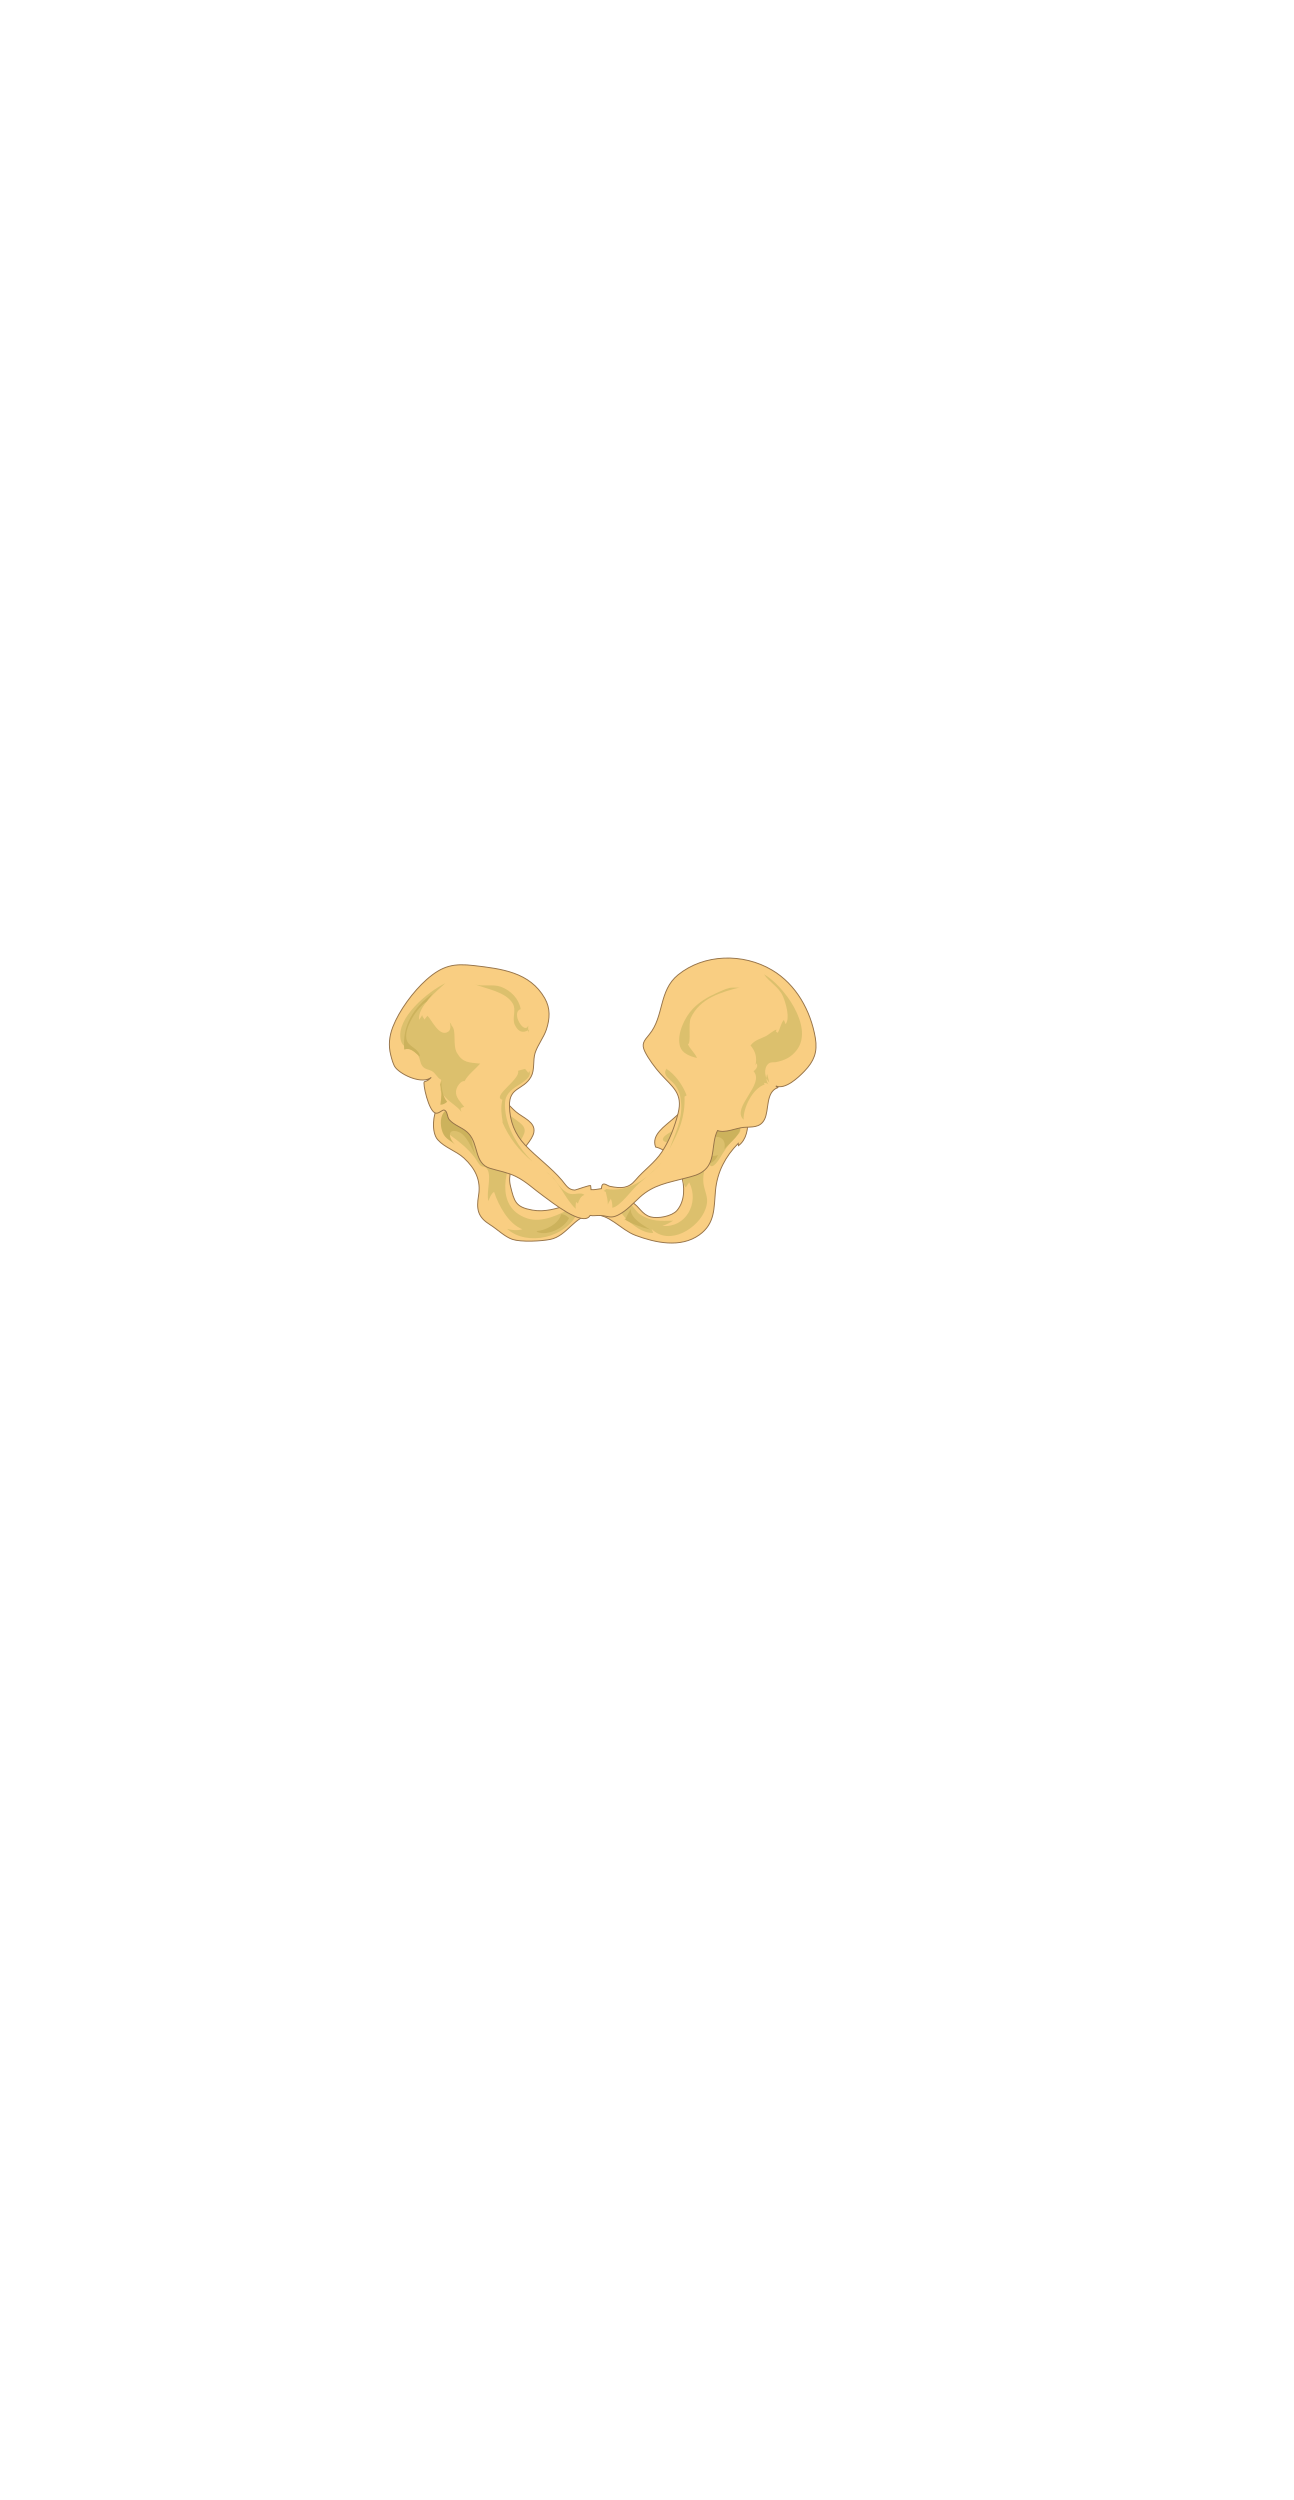
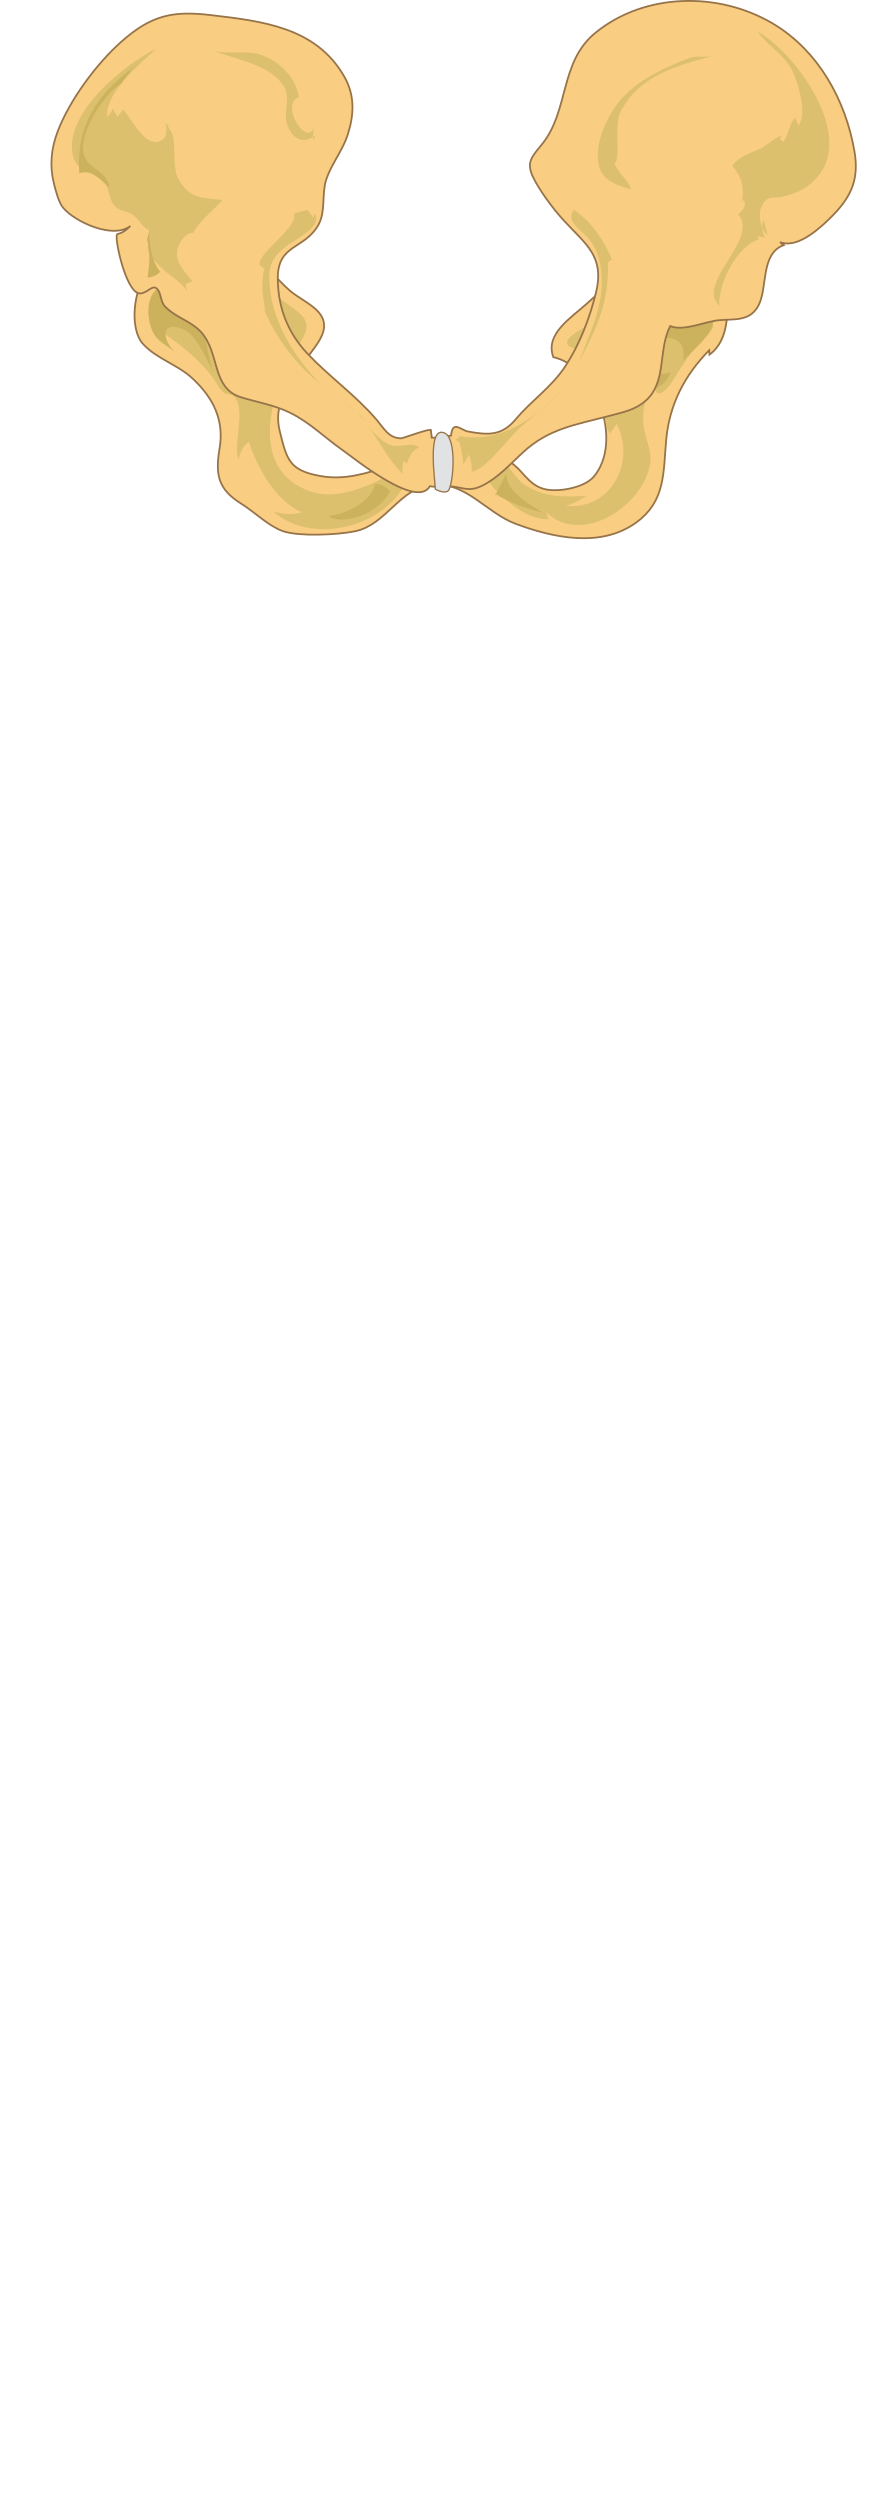
- <svg xmlns="http://www.w3.org/2000/svg" version="1.0" id="Layer_1" width="435.687" height="841.89" viewBox="0 0 435.687 841.89" overflow="visible" enable-background="new 0 0 435.687 841.89" xml:space="preserve" style="overflow: visible; display: inline;">
+ <svg xmlns="http://www.w3.org/2000/svg" version="1.0" id="Layer_1" width="157.455" height="446.529" viewBox="0 0 157.455 446.529" overflow="visible" enable-background="new 0 0 435.687 841.89" xml:space="preserve" style="display:inline;overflow:visible">
  <defs id="defs3096" />
-   <g id="layer3" style="display: inline;">
-     <g style="overflow: visible; display: inline;" id="g447">
-       <path d="M 174.425,389.556 C 175.87,387.035 179.298,383.938 179.776,381.316 C 180.412,377.829 176.103,376.431 173.699,374.363 C 171.15,372.171 170.336,370.189 166.872,369.701 C 163.565,369.235 159.374,368.628 156.049,369.069 C 153.156,369.453 149.361,369.973 147.682,372.287 C 145.685,375.041 145.245,381.365 147.413,383.819 C 149.787,386.503 153.653,387.583 156.256,389.996 C 160.134,393.592 162.003,397.574 161.163,402.578 C 160.376,407.266 160.89,409.861 165.036,412.435 C 167.425,413.918 169.966,416.498 172.547,417.362 C 175.461,418.338 182.313,417.992 185.354,417.364 C 191.01,416.193 193.384,409.481 199.252,409.032 C 205.221,408.576 208.838,414.079 214.029,416.02 C 220.694,418.512 229.168,420.37 235.492,415.861 C 240.896,412.009 240.395,406.792 240.943,400.948 C 241.534,394.669 244.228,389.497 248.621,385.024 C 248.659,385.306 248.639,385.584 248.665,385.817 C 251.433,383.81 251.977,380.04 251.832,376.569 C 251.627,371.616 246.947,372.305 243.429,373.238 C 239.389,374.308 238.084,373.367 234.374,372.928 C 231.149,372.547 229.023,374.653 226.791,376.675 C 223.917,379.275 219.233,382.126 220.775,386.259 C 228.561,388.039 233.294,401.404 227.974,407.635 C 226.29,409.608 221.479,410.492 219.026,409.78 C 216.164,408.95 215.258,406.309 212.963,404.933 C 210.657,403.551 206.309,403.67 203.657,403.407 C 194.935,402.541 187.818,409.012 179.256,407.506 C 173.627,406.515 173.188,404.636 171.92,399.5 C 170.943,395.553 172.502,392.909 174.425,389.556 z" id="path449" style="fill: rgb(249, 206, 130); stroke: rgb(150, 115, 72); stroke-width: 0.322;" />
-       <path d="M 209.278,404.201 C 204.351,402.493 209.866,409.468 210.707,410.262 C 213.224,412.64 216.358,415.331 219.97,415.213 C 219.761,414.825 219.671,414.304 219.443,413.892 C 225.517,419.801 235.352,413.536 237.607,407.081 C 238.729,403.869 237.777,402.459 237.082,399.562 C 236.358,396.544 237.18,392.7 238.887,390.277 C 238.584,394.255 240.681,392.759 242.186,390.354 C 243.831,387.729 245.279,385.292 247.523,383.116 C 250.025,380.689 250.044,380.283 246.735,378.118 C 244.895,376.912 240.18,376.121 240.702,373.563 C 239.649,374.438 238.193,374.717 236.936,374.827 C 237.091,374.624 237.249,374.421 237.407,374.218 C 235.675,374.518 233.735,377.427 231.808,378.385 C 230.168,379.198 228.432,379.85 226.8,380.689 C 224.439,381.904 220.698,384.207 225.674,384.954 C 225.706,385.278 225.734,385.588 225.78,385.912 C 231.759,384.736 228.468,398.032 231.011,399.883 C 231.188,399.265 231.904,398.564 232.074,398.146 C 235.696,405.18 230.792,413.673 223.037,412.802 C 224.349,412.466 225.573,411.767 226.709,411.07 C 222.478,411.151 219.346,411.507 215.35,408.851 C 213.682,407.742 210.193,400.958 208.204,404.203" id="path451" style="fill: rgb(220, 192, 109);" />
-       <path d="M 177.523,410.29 C 182.418,411.947 188.637,408.993 192.871,406.472 C 192.468,406.906 192.248,407.619 191.862,408.074 C 192.711,407.992 193.731,408.261 194.589,408.19 C 190.902,416.78 177.535,419.93 170.77,413.823 C 172.391,414.308 174.358,414.454 175.904,413.955 C 171.264,412.152 167.937,406.073 166.384,401.37 C 165.381,402.004 164.935,403.229 164.491,404.475 C 163.651,401.593 165.613,396.416 164.149,393.832 C 163.373,392.461 162.664,393.29 161.7,392.398 C 160.896,391.654 160.566,390.728 159.876,389.824 C 157.546,386.778 154.786,384.549 151.759,382.38 C 148.393,379.966 148.862,376.813 151.34,373.442 C 153.758,374.724 157.329,375.266 159.999,374.421 C 161.434,373.966 162.749,372.672 164.229,372.447 C 167.369,371.97 171.702,375.668 174.142,377.382 C 178.094,380.155 176.842,381.467 174.581,385.347 C 170.107,393.021 166.27,406.481 177.523,410.29 z" id="path453" style="fill: rgb(220, 192, 109);" />
-       <path d="M 160.206,389.162 C 158.506,386.179 158.181,370.71 151.042,373.443 C 148.384,374.461 148.123,377.727 148.684,380.136 C 149.456,383.448 151.183,383.63 153.335,385.492 C 151.035,383.501 150.384,379.626 154.519,381.222 C 157.169,382.246 158.894,386.86 160.206,389.162 z" id="path455" style="fill: rgb(204, 178, 92);" />
-       <path d="M 236.099,387.395 C 236.495,382.328 245.166,380.571 243.939,386.938 C 245.817,384.66 250.318,381.827 249.256,378.098 C 247.997,373.678 241.744,375.039 239.314,377.087 C 236.412,379.536 234.104,385.301 235.435,389.11 C 236.903,393.314 240.414,392.259 241.79,388.977 C 238.648,390.053 237.259,387.745 237.171,384.891" id="path457" style="fill: rgb(204, 178, 92);" />
-       <path d="M 210.351,410.638 C 212.761,412.19 216.131,413.34 218.903,414.062 C 216.705,412.594 212.206,410.301 212.415,407.091 C 211.767,408.155 211.001,409.729 210.351,410.997" id="path459" style="fill: rgb(204, 178, 92);" />
-       <path d="M 181.027,414.929 C 184.458,416.26 190.16,413.53 191.621,410.181 C 190.834,409.422 190.011,408.86 188.956,408.907 C 188.251,412.099 183.68,414.404 180.67,414.572" id="path461" style="fill: rgb(204, 178, 92);" />
+   <g id="layer3" style="display:inline" transform="translate(-121.9454,-322.4686)">
+     <g style="display:inline;overflow:visible" id="g447">
+       <path d="m 174.425,389.556 c 1.445,-2.521 4.873,-5.618 5.351,-8.24 0.636,-3.487 -3.673,-4.885 -6.077,-6.953 -2.549,-2.192 -3.363,-4.174 -6.827,-4.662 -3.307,-0.466 -7.498,-1.073 -10.823,-0.632 -2.893,0.384 -6.688,0.904 -8.367,3.218 -1.997,2.754 -2.437,9.078 -0.269,11.532 2.374,2.684 6.24,3.764 8.843,6.177 3.878,3.596 5.747,7.578 4.907,12.582 -0.787,4.688 -0.273,7.283 3.873,9.857 2.389,1.483 4.93,4.063 7.511,4.927 2.914,0.976 9.766,0.63 12.807,0.002 5.656,-1.171 8.03,-7.883 13.898,-8.332 5.969,-0.456 9.586,5.047 14.777,6.988 6.665,2.492 15.139,4.35 21.463,-0.159 5.404,-3.852 4.903,-9.069 5.451,-14.913 0.591,-6.279 3.285,-11.451 7.678,-15.924 0.038,0.282 0.018,0.56 0.044,0.793 2.768,-2.007 3.312,-5.777 3.167,-9.248 -0.205,-4.953 -4.885,-4.264 -8.403,-3.331 -4.04,1.07 -5.345,0.129 -9.055,-0.31 -3.225,-0.381 -5.351,1.725 -7.583,3.747 -2.874,2.6 -7.558,5.451 -6.016,9.584 7.786,1.78 12.519,15.145 7.199,21.376 -1.684,1.973 -6.495,2.857 -8.948,2.145 -2.862,-0.83 -3.768,-3.471 -6.063,-4.847 -2.306,-1.382 -6.654,-1.263 -9.306,-1.526 -8.722,-0.866 -15.839,5.605 -24.401,4.099 -5.629,-0.991 -6.068,-2.87 -7.336,-8.006 -0.977,-3.947 0.582,-6.591 2.505,-9.944 z" id="path449" style="fill:#f9ce82;stroke:#967348;stroke-width:0.322" />
+       <path d="m 209.278,404.201 c -4.927,-1.708 0.588,5.267 1.429,6.061 2.517,2.378 5.651,5.069 9.263,4.951 -0.209,-0.388 -0.299,-0.909 -0.527,-1.321 6.074,5.909 15.909,-0.356 18.164,-6.811 1.122,-3.212 0.17,-4.622 -0.525,-7.519 -0.724,-3.018 0.098,-6.862 1.805,-9.285 -0.303,3.978 1.794,2.482 3.299,0.077 1.645,-2.625 3.093,-5.062 5.337,-7.238 2.502,-2.427 2.521,-2.833 -0.788,-4.998 -1.84,-1.206 -6.555,-1.997 -6.033,-4.555 -1.053,0.875 -2.509,1.154 -3.766,1.264 0.155,-0.203 0.313,-0.406 0.471,-0.609 -1.732,0.3 -3.672,3.209 -5.599,4.167 -1.64,0.813 -3.376,1.465 -5.008,2.304 -2.361,1.215 -6.102,3.518 -1.126,4.265 0.032,0.324 0.06,0.634 0.106,0.958 5.979,-1.176 2.688,12.12 5.231,13.971 0.177,-0.618 0.893,-1.319 1.063,-1.737 3.622,7.034 -1.282,15.527 -9.037,14.656 1.312,-0.336 2.536,-1.035 3.672,-1.732 -4.231,0.081 -7.363,0.437 -11.359,-2.219 -1.668,-1.109 -5.157,-7.893 -7.146,-4.648" id="path451" style="fill:#dcc06d" />
+       <path d="m 177.523,410.29 c 4.895,1.657 11.114,-1.297 15.348,-3.818 -0.403,0.434 -0.623,1.147 -1.009,1.602 0.849,-0.082 1.869,0.187 2.727,0.116 -3.687,8.59 -17.054,11.74 -23.819,5.633 1.621,0.485 3.588,0.631 5.134,0.132 -4.64,-1.803 -7.967,-7.882 -9.52,-12.585 -1.003,0.634 -1.449,1.859 -1.893,3.105 -0.84,-2.882 1.122,-8.059 -0.342,-10.643 -0.776,-1.371 -1.485,-0.542 -2.449,-1.434 -0.804,-0.744 -1.134,-1.67 -1.824,-2.574 -2.33,-3.046 -5.09,-5.275 -8.117,-7.444 -3.366,-2.414 -2.897,-5.567 -0.419,-8.938 2.418,1.282 5.989,1.824 8.659,0.979 1.435,-0.455 2.75,-1.749 4.23,-1.974 3.14,-0.477 7.473,3.221 9.913,4.935 3.952,2.773 2.7,4.085 0.439,7.965 -4.474,7.674 -8.311,21.134 2.942,24.943 z" id="path453" style="fill:#dcc06d" />
+       <path d="m 160.206,389.162 c -1.7,-2.983 -2.025,-18.452 -9.164,-15.719 -2.658,1.018 -2.919,4.284 -2.358,6.693 0.772,3.312 2.499,3.494 4.651,5.356 -2.3,-1.991 -2.951,-5.866 1.184,-4.27 2.65,1.024 4.375,5.638 5.687,7.94 z" id="path455" style="fill:#ccb25c" />
+       <path d="m 236.099,387.395 c 0.396,-5.067 9.067,-6.824 7.84,-0.457 1.878,-2.278 6.379,-5.111 5.317,-8.84 -1.259,-4.42 -7.512,-3.059 -9.942,-1.011 -2.902,2.449 -5.21,8.214 -3.879,12.023 1.468,4.204 4.979,3.149 6.355,-0.133 -3.142,1.076 -4.531,-1.232 -4.619,-4.086" id="path457" style="fill:#ccb25c" />
+       <path d="m 210.351,410.638 c 2.41,1.552 5.78,2.702 8.552,3.424 -2.198,-1.468 -6.697,-3.761 -6.488,-6.971 -0.648,1.064 -1.414,2.638 -2.064,3.906" id="path459" style="fill:#ccb25c" />
+       <path d="m 181.027,414.929 c 3.431,1.331 9.133,-1.399 10.594,-4.748 -0.787,-0.759 -1.61,-1.321 -2.665,-1.274 -0.705,3.192 -5.276,5.497 -8.286,5.665" id="path461" style="fill:#ccb25c" />
    </g>
-     <g style="overflow: visible; display: inline;" id="PelvicGirdle">
-       <path d="M 157.196,381.135 C 157.395,381.304 157.586,381.484 157.766,381.677 C 161.301,385.431 159.641,391.802 165.021,393.436 C 167.978,394.334 170.933,394.811 173.73,396.18 C 177.21,397.882 179.871,400.555 183.001,402.772 C 185.349,404.435 196.378,413.442 198.733,409.313 C 199.776,409.547 201.121,409.22 202.485,409.34 C 204.765,409.539 205.659,410.381 208.04,409.233 C 210.857,407.874 213.159,405.278 215.432,403.195 C 220.061,398.958 224.9,398.317 230.801,396.743 C 233.22,396.097 235.472,395.674 237.345,393.981 C 241.041,390.638 239.466,385.025 241.638,380.715 C 244.138,381.711 247.909,379.849 250.487,379.647 C 253.212,379.433 255.933,379.89 257.439,376.993 C 259.074,373.844 257.775,367.793 261.893,366.268 C 261.813,366.219 261.334,365.753 261.26,365.704 C 264.472,367.059 268.9,362.796 270.849,360.778 C 274.117,357.4 275.372,354.275 274.571,349.553 C 273.023,340.438 268.165,331.523 259.964,326.667 C 250.26,320.921 237.1,321.174 228.318,328.306 C 221.802,333.597 223.674,342.256 218.679,348.328 C 216.847,350.556 215.917,351.541 217.165,354.121 C 218.308,356.484 220.652,359.648 222.427,361.609 C 226.529,366.136 230.068,368.154 228.353,374.914 C 227.205,379.443 225.504,383.926 222.939,387.852 C 220.469,391.631 216.875,393.99 214.022,397.393 C 211.559,400.332 209.129,400.206 205.51,399.535 C 204.309,399.311 202.769,397.421 202.509,400.275 C 201.34,400.405 200.24,400.735 199.049,400.633 C 199.075,400.245 198.89,399.703 198.931,399.324 C 198.983,398.837 193.908,400.77 193.577,400.762 C 191.344,400.714 190.561,399.019 189.222,397.45 C 185.485,393.07 180.771,389.773 176.834,385.6 C 173.361,381.917 171.636,377.495 171.56,372.37 C 171.465,365.963 176.242,367.163 178.807,362.651 C 180.156,360.274 179.387,357.078 180.204,354.568 C 181.087,351.853 183.163,349.295 184.023,346.622 C 185.176,343.037 185.398,339.599 183.449,336.171 C 178.413,327.316 168.776,326.255 159.686,325.174 C 152.872,324.362 149.023,325.12 143.606,329.93 C 139.165,333.874 134.439,340.281 132.294,345.823 C 131.102,348.905 130.752,352.009 131.588,355.302 C 131.908,356.564 132.416,358.605 133.215,359.569 C 135.323,362.117 142.213,365.254 145.228,362.827 C 144.499,363.543 143.935,364.038 142.909,364.275 C 142.226,364.432 144.32,374.468 146.776,374.868 C 147.91,375.053 148.947,373.581 149.654,373.844 C 150.754,374.254 150.507,376.199 151.343,377.122 C 152.973,378.923 155.385,379.587 157.196,381.135 z" id="path517" style="fill: rgb(249, 206, 130); stroke: rgb(150, 115, 72); stroke-width: 0.322;" />
-       <path d="M 178.25,360.635 C 179.474,363.227 174.35,365.305 172.608,366.804 C 170.28,368.809 169.852,370.276 170.106,373.509 C 170.642,380.329 174.965,386.791 179.278,391.154 C 174.647,387.418 171.361,383.019 169.014,377.582 C 169.163,377.71 169.272,377.869 169.338,378.053 C 168.85,375.365 168.532,373.037 169.176,370.352 C 165.385,369.274 175.444,363.374 174.448,360.609 C 175.164,360.378 176.1,360.111 176.819,359.955 C 177.156,360.393 177.7,360.888 177.892,361.351" id="path521" style="fill: rgb(220, 192, 109);" />
-       <path d="M 224.739,359.563 C 222.487,362.023 225.927,363.519 227.233,365.276 C 228.802,367.392 229.207,369.127 229.386,371.721 C 229.768,377.164 227.244,382.011 225.419,386.996 C 228.731,380.717 230.742,376.329 230.521,369.279 C 230.782,369.132 231.035,368.983 231.22,368.868 C 230.101,365.707 227.384,361.777 224.38,359.919" id="path523" style="fill: rgb(220, 192, 109);" />
-       <path d="M 148.518,363.557 C 147.213,363.061 146.756,361.375 145.352,360.645 C 144.192,360.043 143.291,360.209 142.361,359.169 C 141.293,357.975 141.559,356.019 140.364,354.826 C 138.503,352.966 135.644,353.212 134.965,350.265 C 133.214,342.663 144.423,333.791 149.972,331.09 C 147.153,333.656 140.569,339.084 141.122,343.442 C 141.245,343.144 141.971,342.4 142.145,341.81 C 142.281,342.486 142.684,342.751 142.948,343.363 C 143.167,342.894 143.729,342.463 143.915,342.045 C 145.301,343.218 147.985,349.615 151.053,347.348 C 151.851,346.758 151.759,345.078 151.474,344.313 C 151.922,344.776 151.943,344.891 152.126,345.457 C 153.815,346.903 152.377,351.904 153.848,354.5 C 155.831,358 157.987,357.763 161.701,358.186 C 159.983,360.169 157.711,361.749 156.437,364.081 C 155.153,363.865 153.694,365.996 153.561,367.511 C 153.379,369.579 155.139,371.161 156.322,372.732 C 154.955,373.161 154.943,373.192 155.409,374.475 C 153.998,372.5 151.699,371.409 150.113,369.643 C 149.3,368.738 148.701,368.361 148.363,367.097 C 148.253,366.685 148.697,363.625 148.518,363.557 z" id="path525" style="fill: rgb(220, 192, 109);" />
-       <path d="M 259.069,364.569 C 257.587,363.148 256.945,359.769 258.808,358.179 C 259.535,357.561 260.704,357.805 261.285,357.687 C 264.273,357.08 266.527,356.03 268.409,353.482 C 274.197,345.644 263.561,331.558 257.299,328.124 C 259.04,330.764 262.298,332.327 263.655,335.499 C 264.574,337.655 266.199,342.961 264.52,344.891 C 264.407,344.414 264.108,343.949 263.993,343.472 C 262.969,344.427 262.78,346.429 261.912,347.776 C 261.954,347.902 261.258,347.307 261.266,347.312 C 261.316,347.039 261.519,347.035 261.535,346.744 C 260.639,346.834 258.931,348.378 258.099,348.826 C 256.152,349.872 254.354,350.05 252.733,352.053 C 254.471,354.096 254.959,356.141 254.414,358.74 C 254.455,358.696 254.706,358.171 254.779,358.078 C 255.321,358.989 254.792,359.993 253.759,360.732 C 257.743,365.108 246.068,373.035 250.414,377.061 C 250.239,373.106 253.477,366.486 257.498,365.215 C 257.375,365.039 257.315,364.844 257.32,364.63 C 257.92,364.897 258.131,364.587 258.745,365.159 C 258.075,364.114 257.904,362.865 258.353,361.707" id="path527" style="fill: rgb(220, 192, 109);" />
-       <path d="M 249.318,332.465 C 248.209,332.75 246.74,332.42 245.525,332.722 C 244.139,333.066 242.614,333.836 241.297,334.416 C 238.362,335.712 235.56,337.395 233.319,339.717 C 230.58,342.557 227.775,348.339 229.01,352.411 C 229.687,354.64 232.152,355.683 234.711,356.288 C 234.054,354.6 232.422,353.358 231.674,351.676 C 232.854,351.283 231.682,344.872 232.631,342.801 C 235.721,336.058 243.013,334.081 249.318,332.465 z" id="path529" style="fill: rgb(220, 192, 109);" />
-       <path d="M 178.25,346.69 C 176.022,348.217 174.427,347.372 173.375,345.135 C 172.317,342.881 173.983,340.171 172.688,337.973 C 170.28,333.891 163.757,333.079 159.738,331.393 C 162.076,332.374 165.964,331.294 168.692,332.305 C 171.947,333.511 174.761,336.278 175.344,339.833 C 171.876,340.972 176.604,348.663 177.91,345.364 C 177.792,346.169 177.929,347.049 177.892,347.761" id="path531" style="fill: rgb(220, 192, 109);" />
-       <path d="M 183.972,394.607 C 188.303,397.666 190.146,403.68 193.912,407.087 C 193.695,406.309 193.979,405.264 193.977,404.734 C 194.209,404.955 194.386,405.169 194.609,405.309 C 195.008,404.103 195.546,402.817 196.808,402.395 C 195.526,401.224 193.225,402.672 191.403,401.848 C 189.419,400.951 187.607,398.533 186.474,396.753" id="path533" style="fill: rgb(220, 192, 109);" />
-       <path d="M 203.997,401.402 C 204.361,402.796 204.687,404.204 204.694,405.645 C 204.897,404.895 205.424,404.338 205.705,403.656 C 206.094,404.648 206.249,405.656 206.198,406.718 C 208.879,406.32 212.856,400.497 215.072,398.621 C 217.746,396.357 220.496,394.057 222.823,391.417 C 217.819,397.216 211.409,401.624 204.085,400.381 C 203.872,400.738 203.597,400.851 203.281,401.043" id="path535" style="fill: rgb(220, 192, 109);" />
-       <path d="M 145.709,334.531 C 139.251,339.348 135.451,345.128 136.117,353.439 C 138.424,352.663 139.593,354.411 141.451,355.869 C 141.127,353.147 138.044,352.701 137.11,350.621 C 135.358,346.718 140.874,338.846 143.564,337.392" id="path537" style="fill: rgb(204, 178, 92);" />
-       <path d="M 148.212,365.285 C 148.885,367.457 148.595,370.024 148.287,372.045 C 149.129,372.004 149.861,371.721 150.573,371.015 C 149.057,369.282 148.628,366.098 148.57,363.854" id="path539" style="fill: rgb(204, 178, 92);" />
+     <g style="display:inline;overflow:visible" id="PelvicGirdle">
+       <path d="m 157.196,381.135 c 0.199,0.169 0.39,0.349 0.57,0.542 3.535,3.754 1.875,10.125 7.255,11.759 2.957,0.898 5.912,1.375 8.709,2.744 3.48,1.702 6.141,4.375 9.271,6.592 2.348,1.663 13.377,10.67 15.732,6.541 1.043,0.234 2.388,-0.093 3.752,0.027 2.28,0.199 3.174,1.041 5.555,-0.107 2.817,-1.359 5.119,-3.955 7.392,-6.038 4.629,-4.237 9.468,-4.878 15.369,-6.452 2.419,-0.646 4.671,-1.069 6.544,-2.762 3.696,-3.343 2.121,-8.956 4.293,-13.266 2.5,0.996 6.271,-0.866 8.849,-1.068 2.725,-0.214 5.446,0.243 6.952,-2.654 1.635,-3.149 0.336,-9.2 4.454,-10.725 -0.08,-0.049 -0.559,-0.515 -0.633,-0.564 3.212,1.355 7.64,-2.908 9.589,-4.926 3.268,-3.378 4.523,-6.503 3.722,-11.225 -1.548,-9.115 -6.406,-18.03 -14.607,-22.886 -9.704,-5.746 -22.864,-5.493 -31.646,1.639 -6.516,5.291 -4.644,13.95 -9.639,20.022 -1.832,2.228 -2.762,3.213 -1.514,5.793 1.143,2.363 3.487,5.527 5.262,7.488 4.102,4.527 7.641,6.545 5.926,13.305 -1.148,4.529 -2.849,9.012 -5.414,12.938 -2.47,3.779 -6.064,6.138 -8.917,9.541 -2.463,2.939 -4.893,2.813 -8.512,2.142 -1.201,-0.224 -2.741,-2.114 -3.001,0.74 -1.169,0.13 -2.269,0.46 -3.46,0.358 0.026,-0.388 -0.159,-0.93 -0.118,-1.309 0.052,-0.487 -5.023,1.446 -5.354,1.438 -2.233,-0.048 -3.016,-1.743 -4.355,-3.312 -3.737,-4.38 -8.451,-7.677 -12.388,-11.85 -3.473,-3.683 -5.198,-8.105 -5.274,-13.23 -0.095,-6.407 4.682,-5.207 7.247,-9.719 1.349,-2.377 0.58,-5.573 1.397,-8.083 0.883,-2.715 2.959,-5.273 3.819,-7.946 1.153,-3.585 1.375,-7.023 -0.574,-10.451 -5.036,-8.855 -14.673,-9.916 -23.763,-10.997 -6.814,-0.812 -10.663,-0.054 -16.08,4.756 -4.441,3.944 -9.167,10.351 -11.312,15.893 -1.192,3.082 -1.542,6.186 -0.706,9.479 0.32,1.262 0.828,3.303 1.627,4.267 2.108,2.548 8.998,5.685 12.013,3.258 -0.729,0.716 -1.293,1.211 -2.319,1.448 -0.683,0.157 1.411,10.193 3.867,10.593 1.134,0.185 2.171,-1.287 2.878,-1.024 1.1,0.41 0.853,2.355 1.689,3.278 1.63,1.801 4.042,2.465 5.853,4.013 z" id="path517" style="fill:#f9ce82;stroke:#967348;stroke-width:0.322" />
+       <path d="m 202.148,409.921 c 0.83,-1.747 1.341,-9.106 -0.764,-10.093 -3.217,-1.509 -1.716,8.605 -1.684,10.001 0.589,0.367 2.062,0.905 2.448,0.092 z" id="path519" style="fill:#e1e2e3;stroke:#967348;stroke-width:0.236" />
+       <path d="m 178.25,360.635 c 1.224,2.592 -3.9,4.67 -5.642,6.169 -2.328,2.005 -2.756,3.472 -2.502,6.705 0.536,6.82 4.859,13.282 9.172,17.645 -4.631,-3.736 -7.917,-8.135 -10.264,-13.572 0.149,0.128 0.258,0.287 0.324,0.471 -0.488,-2.688 -0.806,-5.016 -0.162,-7.701 -3.791,-1.078 6.268,-6.978 5.272,-9.743 0.716,-0.231 1.652,-0.498 2.371,-0.654 0.337,0.438 0.881,0.933 1.073,1.396" id="path521" style="fill:#dcc06d" />
+       <path d="m 224.739,359.563 c -2.252,2.46 1.188,3.956 2.494,5.713 1.569,2.116 1.974,3.851 2.153,6.445 0.382,5.443 -2.142,10.29 -3.967,15.275 3.312,-6.279 5.323,-10.667 5.102,-17.717 0.261,-0.147 0.514,-0.296 0.699,-0.411 -1.119,-3.161 -3.836,-7.091 -6.84,-8.949" id="path523" style="fill:#dcc06d" />
+       <path d="m 148.518,363.557 c -1.305,-0.496 -1.762,-2.182 -3.166,-2.912 -1.16,-0.602 -2.061,-0.436 -2.991,-1.476 -1.068,-1.194 -0.802,-3.15 -1.997,-4.343 -1.861,-1.86 -4.72,-1.614 -5.399,-4.561 -1.751,-7.602 9.458,-16.474 15.007,-19.175 -2.819,2.566 -9.403,7.994 -8.85,12.352 0.123,-0.298 0.849,-1.042 1.023,-1.632 0.136,0.676 0.539,0.941 0.803,1.553 0.219,-0.469 0.781,-0.9 0.967,-1.318 1.386,1.173 4.07,7.57 7.138,5.303 0.798,-0.59 0.706,-2.27 0.421,-3.035 0.448,0.463 0.469,0.578 0.652,1.144 1.689,1.446 0.251,6.447 1.722,9.043 1.983,3.5 4.139,3.263 7.853,3.686 -1.718,1.983 -3.99,3.563 -5.264,5.895 -1.284,-0.216 -2.743,1.915 -2.876,3.43 -0.182,2.068 1.578,3.65 2.761,5.221 -1.367,0.429 -1.379,0.46 -0.913,1.743 -1.411,-1.975 -3.71,-3.066 -5.296,-4.832 -0.813,-0.905 -1.412,-1.282 -1.75,-2.546 -0.11,-0.412 0.334,-3.472 0.155,-3.54 z" id="path525" style="fill:#dcc06d" />
+       <path d="m 259.069,364.569 c -1.482,-1.421 -2.124,-4.8 -0.261,-6.39 0.727,-0.618 1.896,-0.374 2.477,-0.492 2.988,-0.607 5.242,-1.657 7.124,-4.205 5.788,-7.838 -4.848,-21.924 -11.11,-25.358 1.741,2.64 4.999,4.203 6.356,7.375 0.919,2.156 2.544,7.462 0.865,9.392 -0.113,-0.477 -0.412,-0.942 -0.527,-1.419 -1.024,0.955 -1.213,2.957 -2.081,4.304 0.042,0.126 -0.654,-0.469 -0.646,-0.464 0.05,-0.273 0.253,-0.277 0.269,-0.568 -0.896,0.09 -2.604,1.634 -3.436,2.082 -1.947,1.046 -3.745,1.224 -5.366,3.227 1.738,2.043 2.226,4.088 1.681,6.687 0.041,-0.044 0.292,-0.569 0.365,-0.662 0.542,0.911 0.013,1.915 -1.02,2.654 3.984,4.376 -7.691,12.303 -3.345,16.329 -0.175,-3.955 3.063,-10.575 7.084,-11.846 -0.123,-0.176 -0.183,-0.371 -0.178,-0.585 0.6,0.267 0.811,-0.043 1.425,0.529 -0.67,-1.045 -0.841,-2.294 -0.392,-3.452" id="path527" style="fill:#dcc06d" />
+       <path d="m 249.318,332.465 c -1.109,0.285 -2.578,-0.045 -3.793,0.257 -1.386,0.344 -2.911,1.114 -4.228,1.694 -2.935,1.296 -5.737,2.979 -7.978,5.301 -2.739,2.84 -5.544,8.622 -4.309,12.694 0.677,2.229 3.142,3.272 5.701,3.877 -0.657,-1.688 -2.289,-2.93 -3.037,-4.612 1.18,-0.393 0.008,-6.804 0.957,-8.875 3.09,-6.743 10.382,-8.72 16.687,-10.336 z" id="path529" style="fill:#dcc06d" />
+       <path d="m 178.25,346.69 c -2.228,1.527 -3.823,0.682 -4.875,-1.555 -1.058,-2.254 0.608,-4.964 -0.687,-7.162 -2.408,-4.082 -8.931,-4.894 -12.95,-6.58 2.338,0.981 6.226,-0.099 8.954,0.912 3.255,1.206 6.069,3.973 6.652,7.528 -3.468,1.139 1.26,8.83 2.566,5.531 -0.118,0.805 0.019,1.685 -0.018,2.397" id="path531" style="fill:#dcc06d" />
+       <path d="m 183.972,394.607 c 4.331,3.059 6.174,9.073 9.94,12.48 -0.217,-0.778 0.067,-1.823 0.065,-2.353 0.232,0.221 0.409,0.435 0.632,0.575 0.399,-1.206 0.937,-2.492 2.199,-2.914 -1.282,-1.171 -3.583,0.277 -5.405,-0.547 -1.984,-0.897 -3.796,-3.315 -4.929,-5.095" id="path533" style="fill:#dcc06d" />
+       <path d="m 203.997,401.402 c 0.364,1.394 0.69,2.802 0.697,4.243 0.203,-0.75 0.73,-1.307 1.011,-1.989 0.389,0.992 0.544,2 0.493,3.062 2.681,-0.398 6.658,-6.221 8.874,-8.097 2.674,-2.264 5.424,-4.564 7.751,-7.204 -5.004,5.799 -11.414,10.207 -18.738,8.964 -0.213,0.357 -0.488,0.47 -0.804,0.662" id="path535" style="fill:#dcc06d" />
+       <path d="m 145.709,334.531 c -6.458,4.817 -10.258,10.597 -9.592,18.908 2.307,-0.776 3.476,0.972 5.334,2.43 -0.324,-2.722 -3.407,-3.168 -4.341,-5.248 -1.752,-3.903 3.764,-11.775 6.454,-13.229" id="path537" style="fill:#ccb25c" />
+       <path d="m 148.212,365.285 c 0.673,2.172 0.383,4.739 0.075,6.76 0.842,-0.041 1.574,-0.324 2.286,-1.03 -1.516,-1.733 -1.945,-4.917 -2.003,-7.161" id="path539" style="fill:#ccb25c" />
    </g>
  </g>
</svg>
